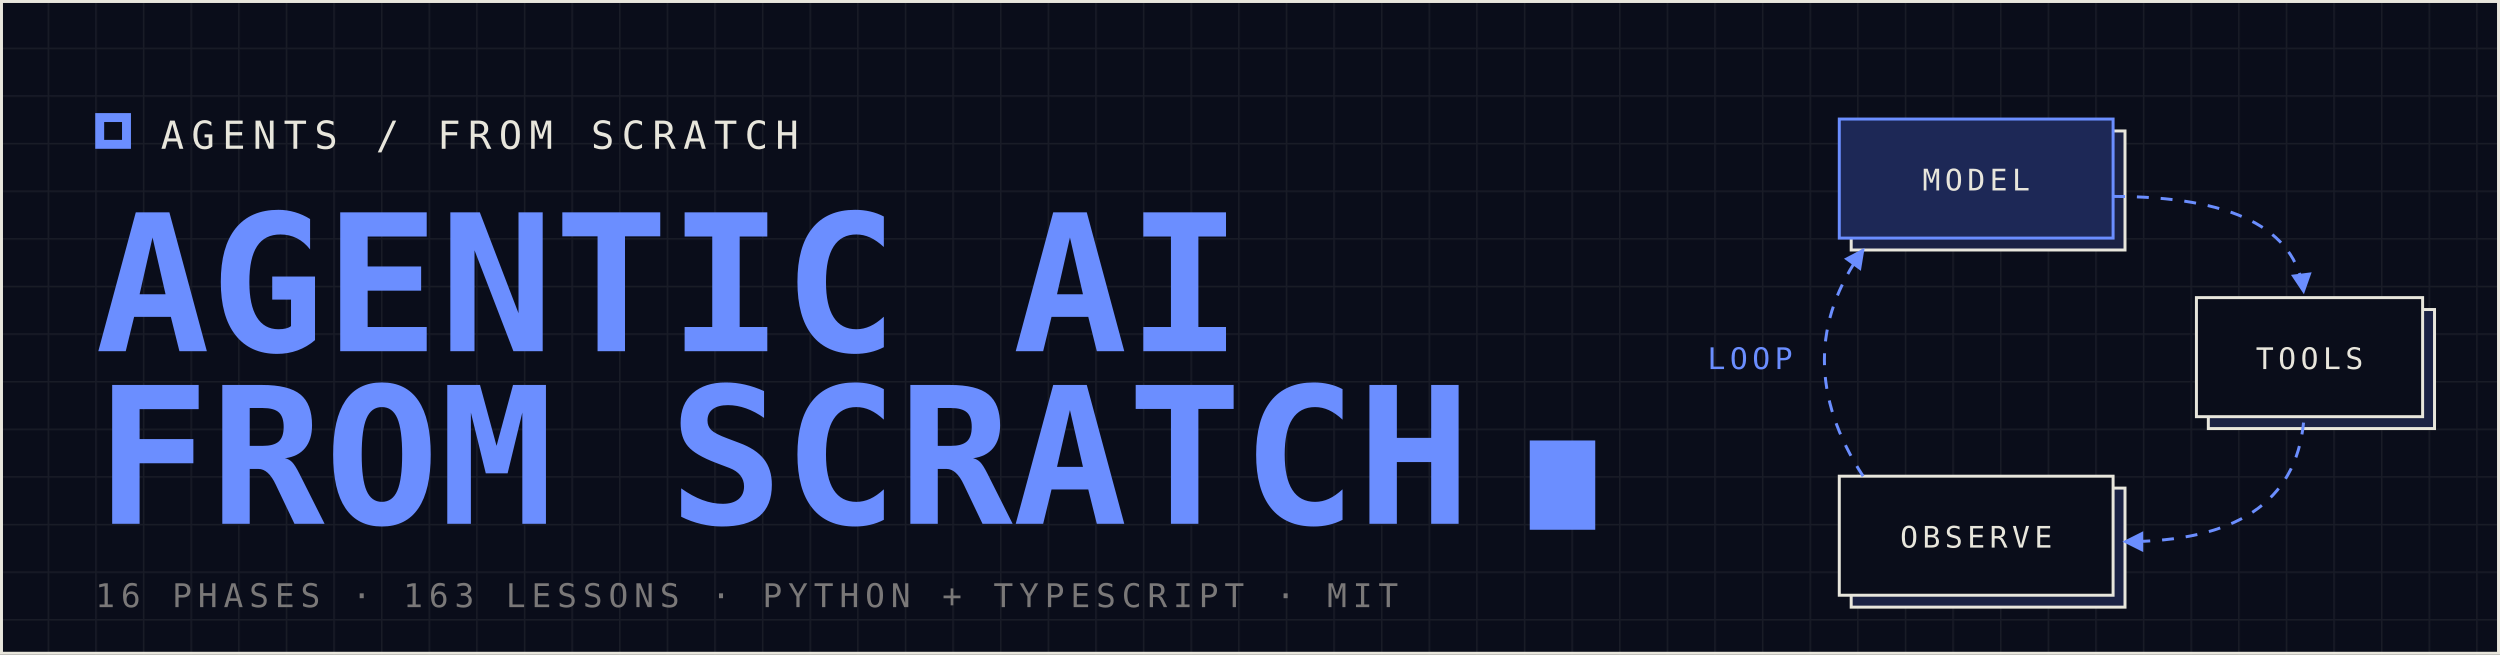
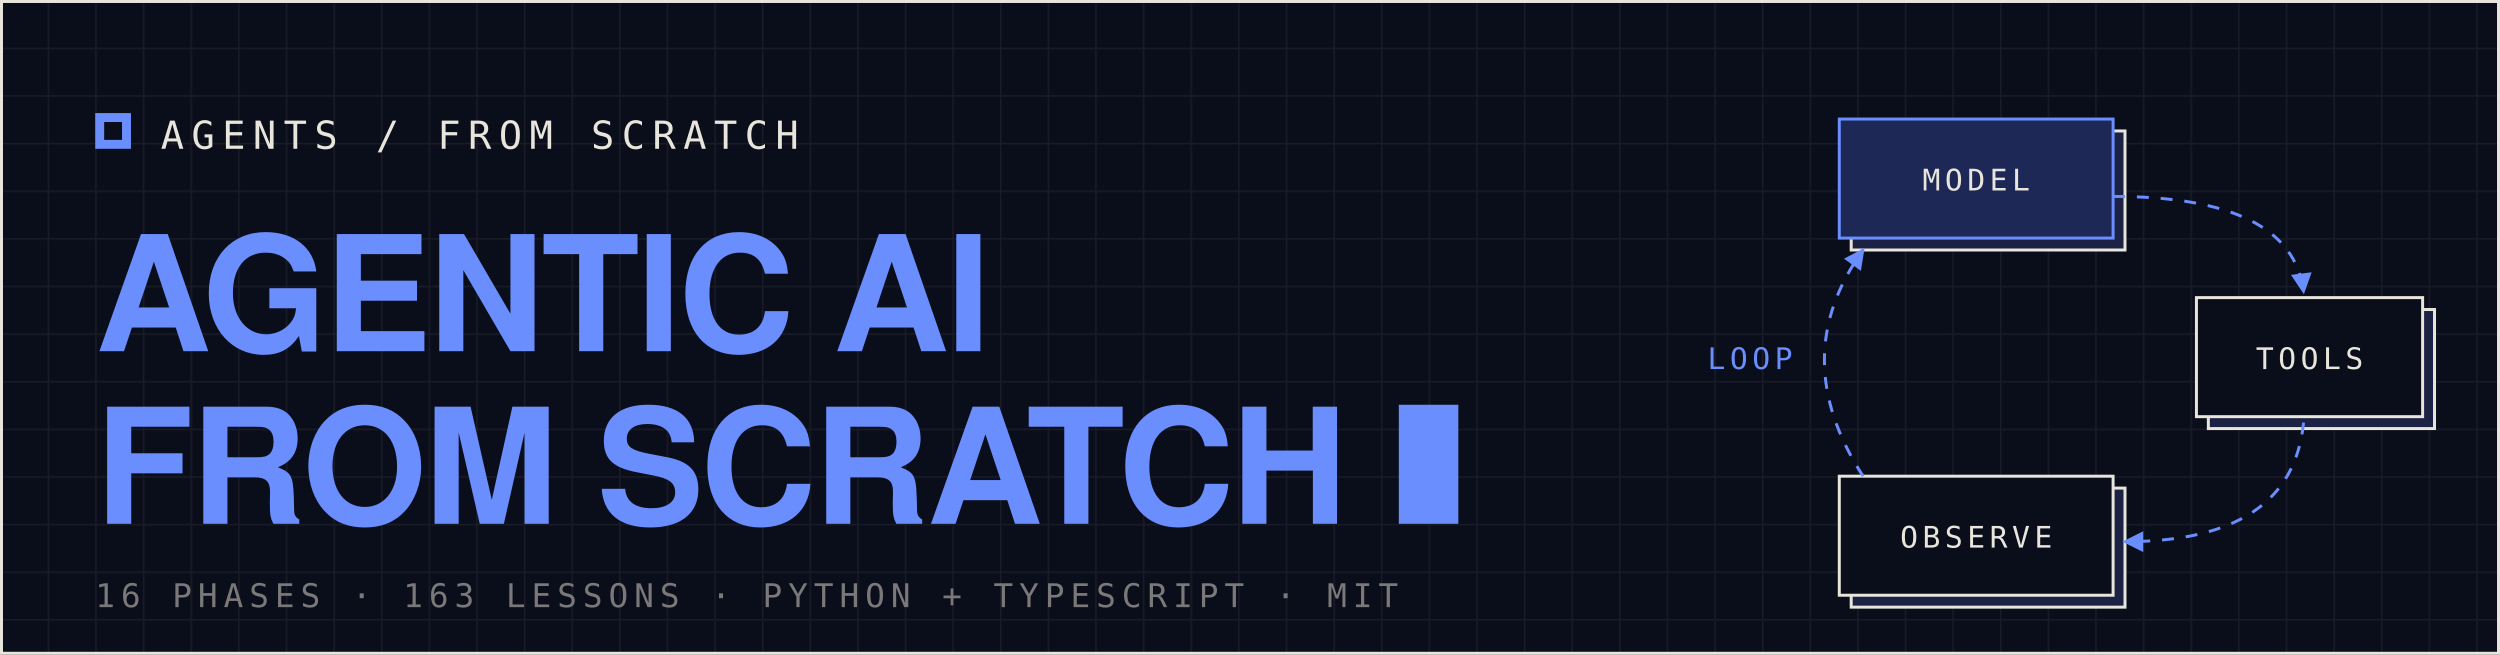
<svg xmlns="http://www.w3.org/2000/svg" width="840" height="220" viewBox="0 0 840 220">
  <defs>
    <pattern id="g" width="16" height="16" patternUnits="userSpaceOnUse">
      <path d="M16 0H0V16" fill="none" stroke="rgba(232,230,220,0.07)" stroke-width="1" />
    </pattern>
    <marker id="a" viewBox="0 0 8 8" refX="7" refY="4" markerWidth="7" markerHeight="7" orient="auto">
      <path d="M0 0L8 4L0 8z" fill="#6b8eff" />
    </marker>
  </defs>
  <rect width="840" height="220" fill="#0a0d1a" />
  <rect width="840" height="220" fill="url(#g)" />
  <rect x="0.5" y="0.5" width="839" height="219" fill="none" stroke="#e8e6dc" />
  <rect x="32" y="38" width="12" height="12" fill="#6b8eff" />
  <rect x="35" y="41" width="6" height="6" fill="#0a0d1a" />
  <text x="54" y="50" font-family="'JetBrains Mono', ui-monospace, Menlo, monospace" font-size="13" letter-spacing="2.5" fill="#e8e6dc">AGENTS / FROM SCRATCH</text>
-   <text x="32" y="118" font-family="VT323, 'JetBrains Mono', ui-monospace, Menlo, monospace" font-size="64" font-weight="700" fill="#6b8eff">AGENTIC AI</text>
-   <text x="32" y="176" font-family="VT323, 'JetBrains Mono', ui-monospace, Menlo, monospace" font-size="64" font-weight="700" fill="#6b8eff">FROM SCRATCH</text>
-   <rect x="514" y="148" width="22" height="30" fill="#6b8eff">
+   <text x="32" y="118" font-family="'Space Grotesk', 'Helvetica Neue', Helvetica, Arial, sans-serif" font-size="54" font-weight="700" letter-spacing="-1" fill="#6b8eff">AGENTIC AI</text>
+   <text x="32" y="176" font-family="'Space Grotesk', 'Helvetica Neue', Helvetica, Arial, sans-serif" font-size="54" font-weight="700" letter-spacing="-1" fill="#6b8eff">FROM SCRATCH</text>
+   <rect x="470" y="136" width="20" height="40" fill="#6b8eff">
    <animate attributeName="opacity" values="1;1;0;0" keyTimes="0;0.5;0.5;1" dur="1.1s" repeatCount="indefinite" />
  </rect>
  <g font-family="'JetBrains Mono', ui-monospace, Menlo, monospace" font-size="10" letter-spacing="1.5" text-anchor="middle">
    <rect x="622" y="44" width="92" height="40" fill="#1b2244" stroke="#e8e6dc" />
    <rect x="618" y="40" width="92" height="40" fill="#1d2856" stroke="#6b8eff" />
    <text x="664" y="64" fill="#e8e6dc">MODEL</text>
    <rect x="742" y="104" width="76" height="40" fill="#1b2244" stroke="#e8e6dc" />
    <rect x="738" y="100" width="76" height="40" fill="#0a0d1a" stroke="#e8e6dc" />
    <text x="776" y="124" fill="#e8e6dc">TOOLS</text>
    <rect x="622" y="164" width="92" height="40" fill="#1b2244" stroke="#e8e6dc" />
    <rect x="618" y="160" width="92" height="40" fill="#0a0d1a" stroke="#e8e6dc" />
    <text x="664" y="184" fill="#e8e6dc">OBSERVE</text>
    <path d="M710 66 Q770 66 774 98" fill="none" stroke="#6b8eff" stroke-dasharray="4 4" marker-end="url(#a)" />
    <path d="M774 142 Q770 182 714 182" fill="none" stroke="#6b8eff" stroke-dasharray="4 4" marker-end="url(#a)" />
    <path d="M626 160 Q600 120 626 84" fill="none" stroke="#6b8eff" stroke-dasharray="4 4" marker-end="url(#a)" />
    <text x="588" y="124" fill="#6b8eff">LOOP</text>
  </g>
  <text x="32" y="204" font-family="'JetBrains Mono', ui-monospace, Menlo, monospace" font-size="11" letter-spacing="2" fill="#7a7878">16 PHASES · 163 LESSONS · PYTHON + TYPESCRIPT · MIT</text>
</svg>
